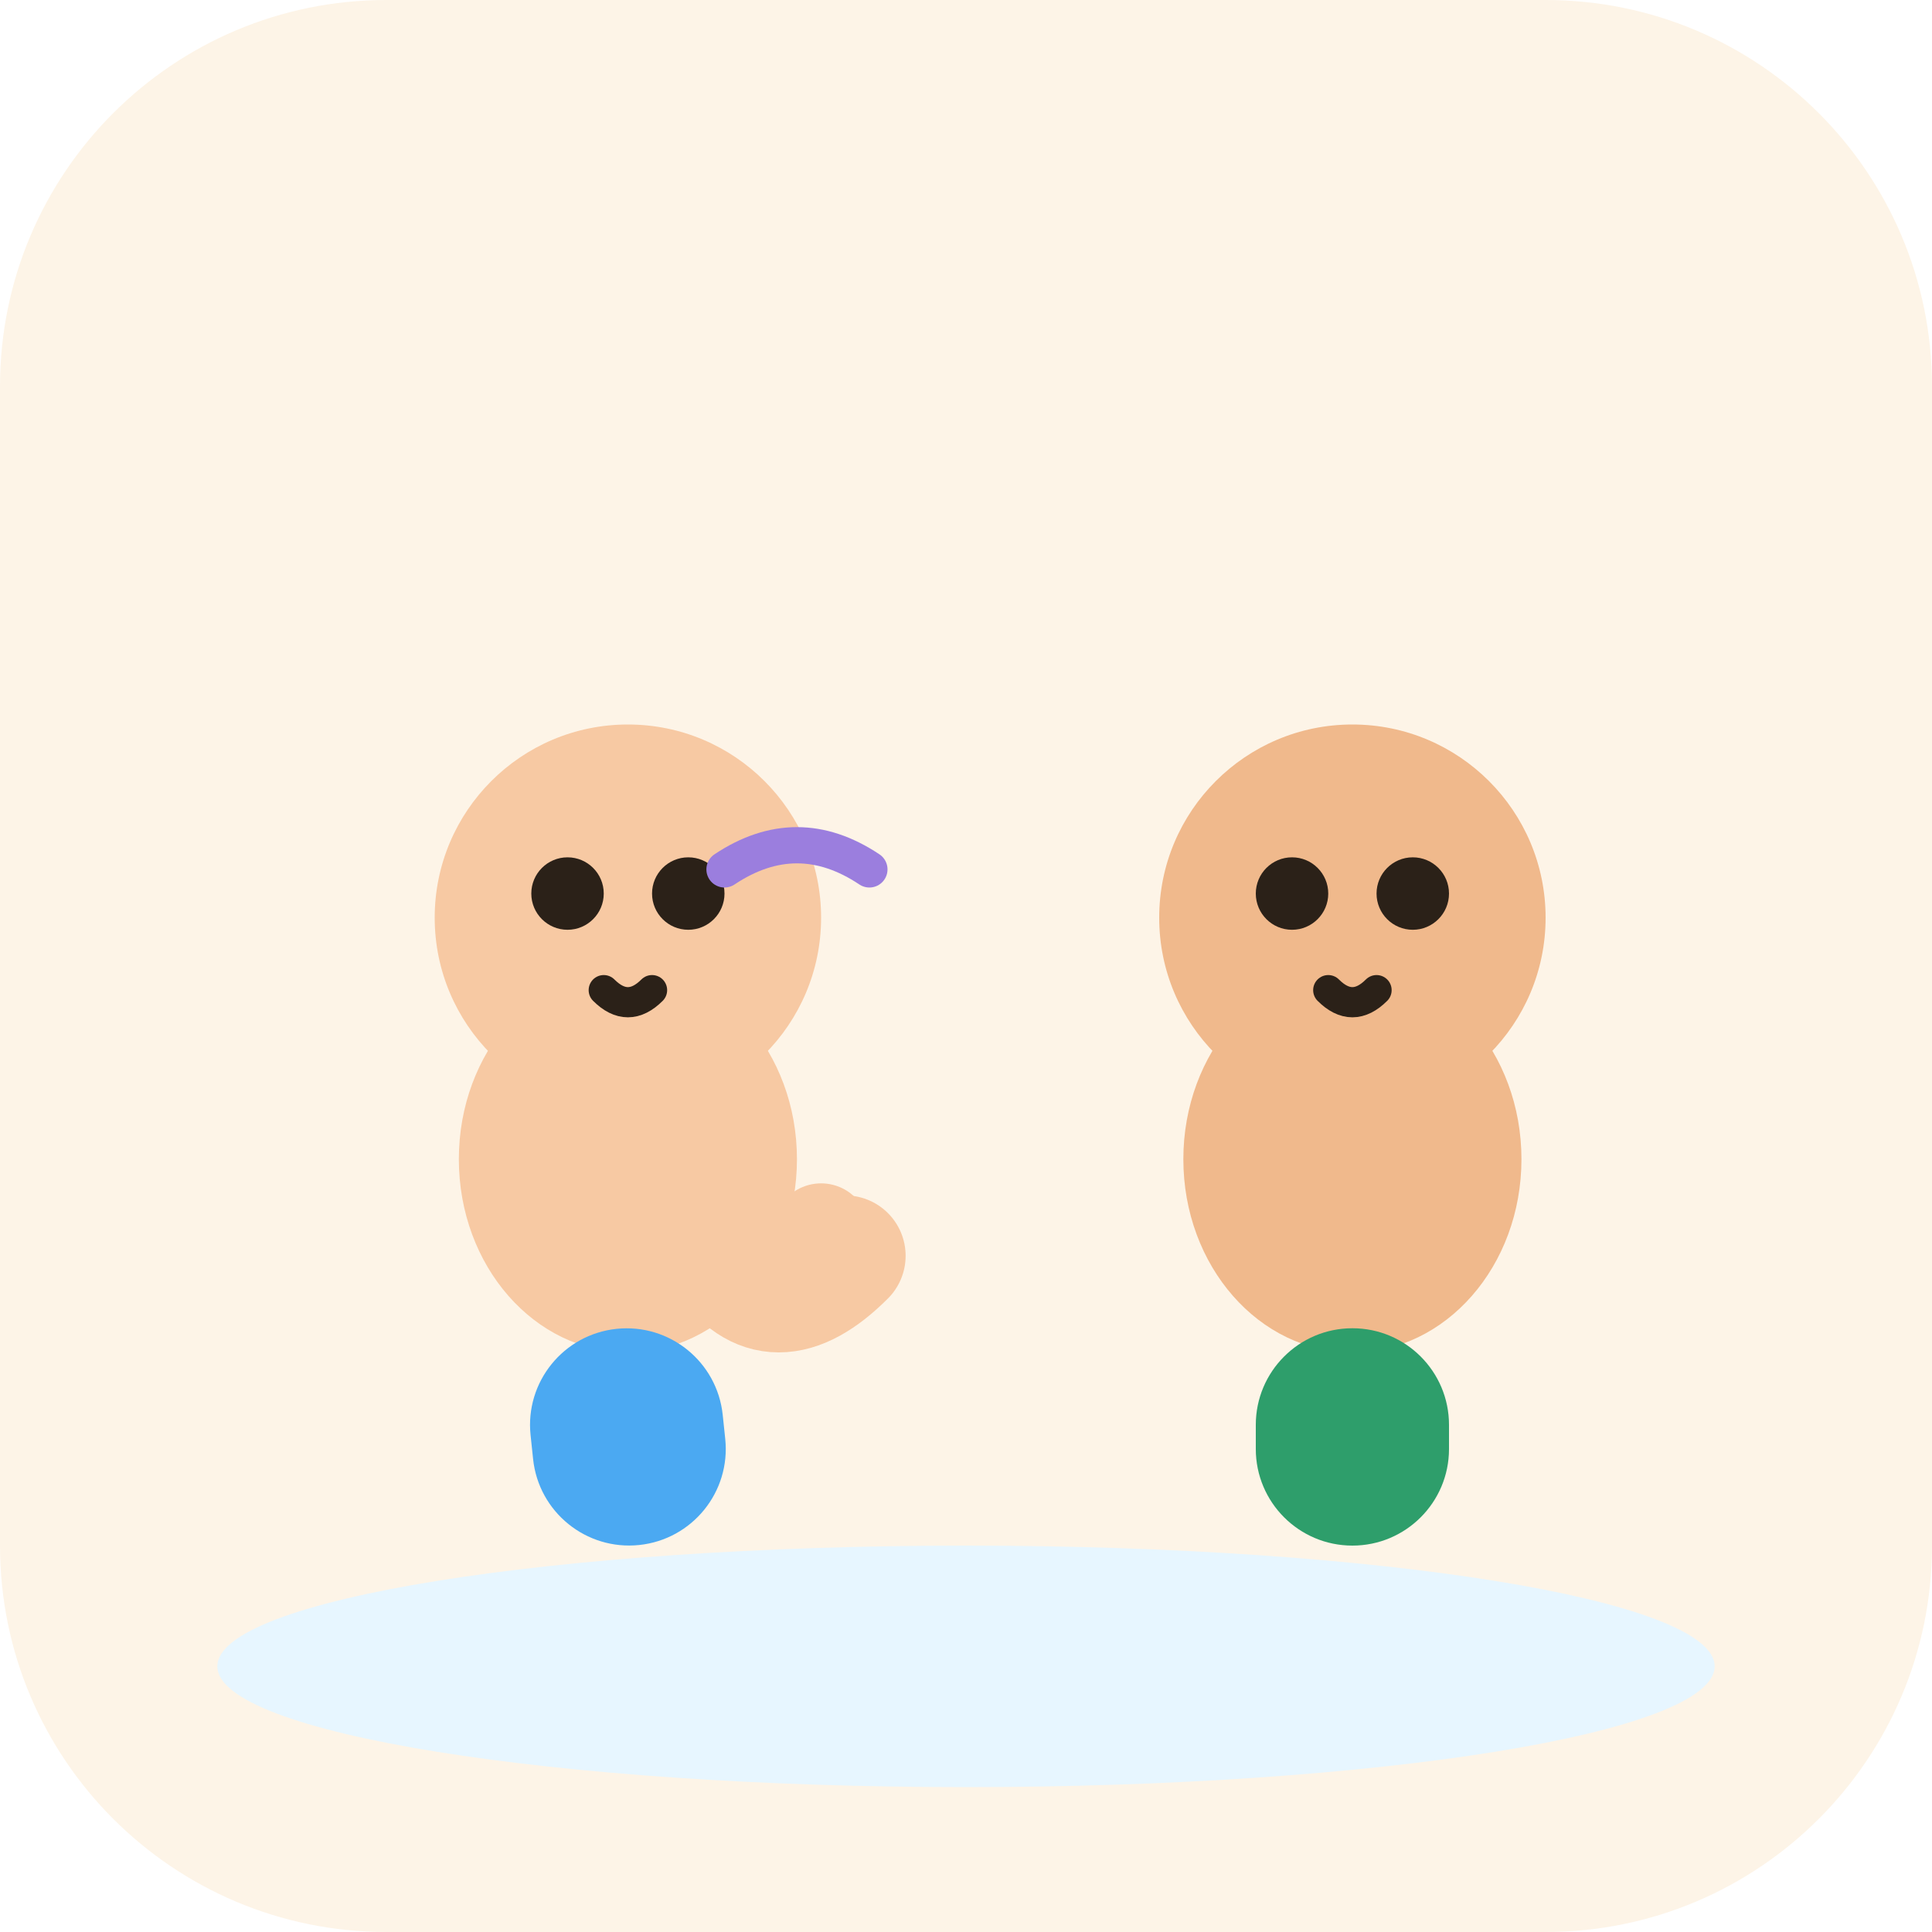
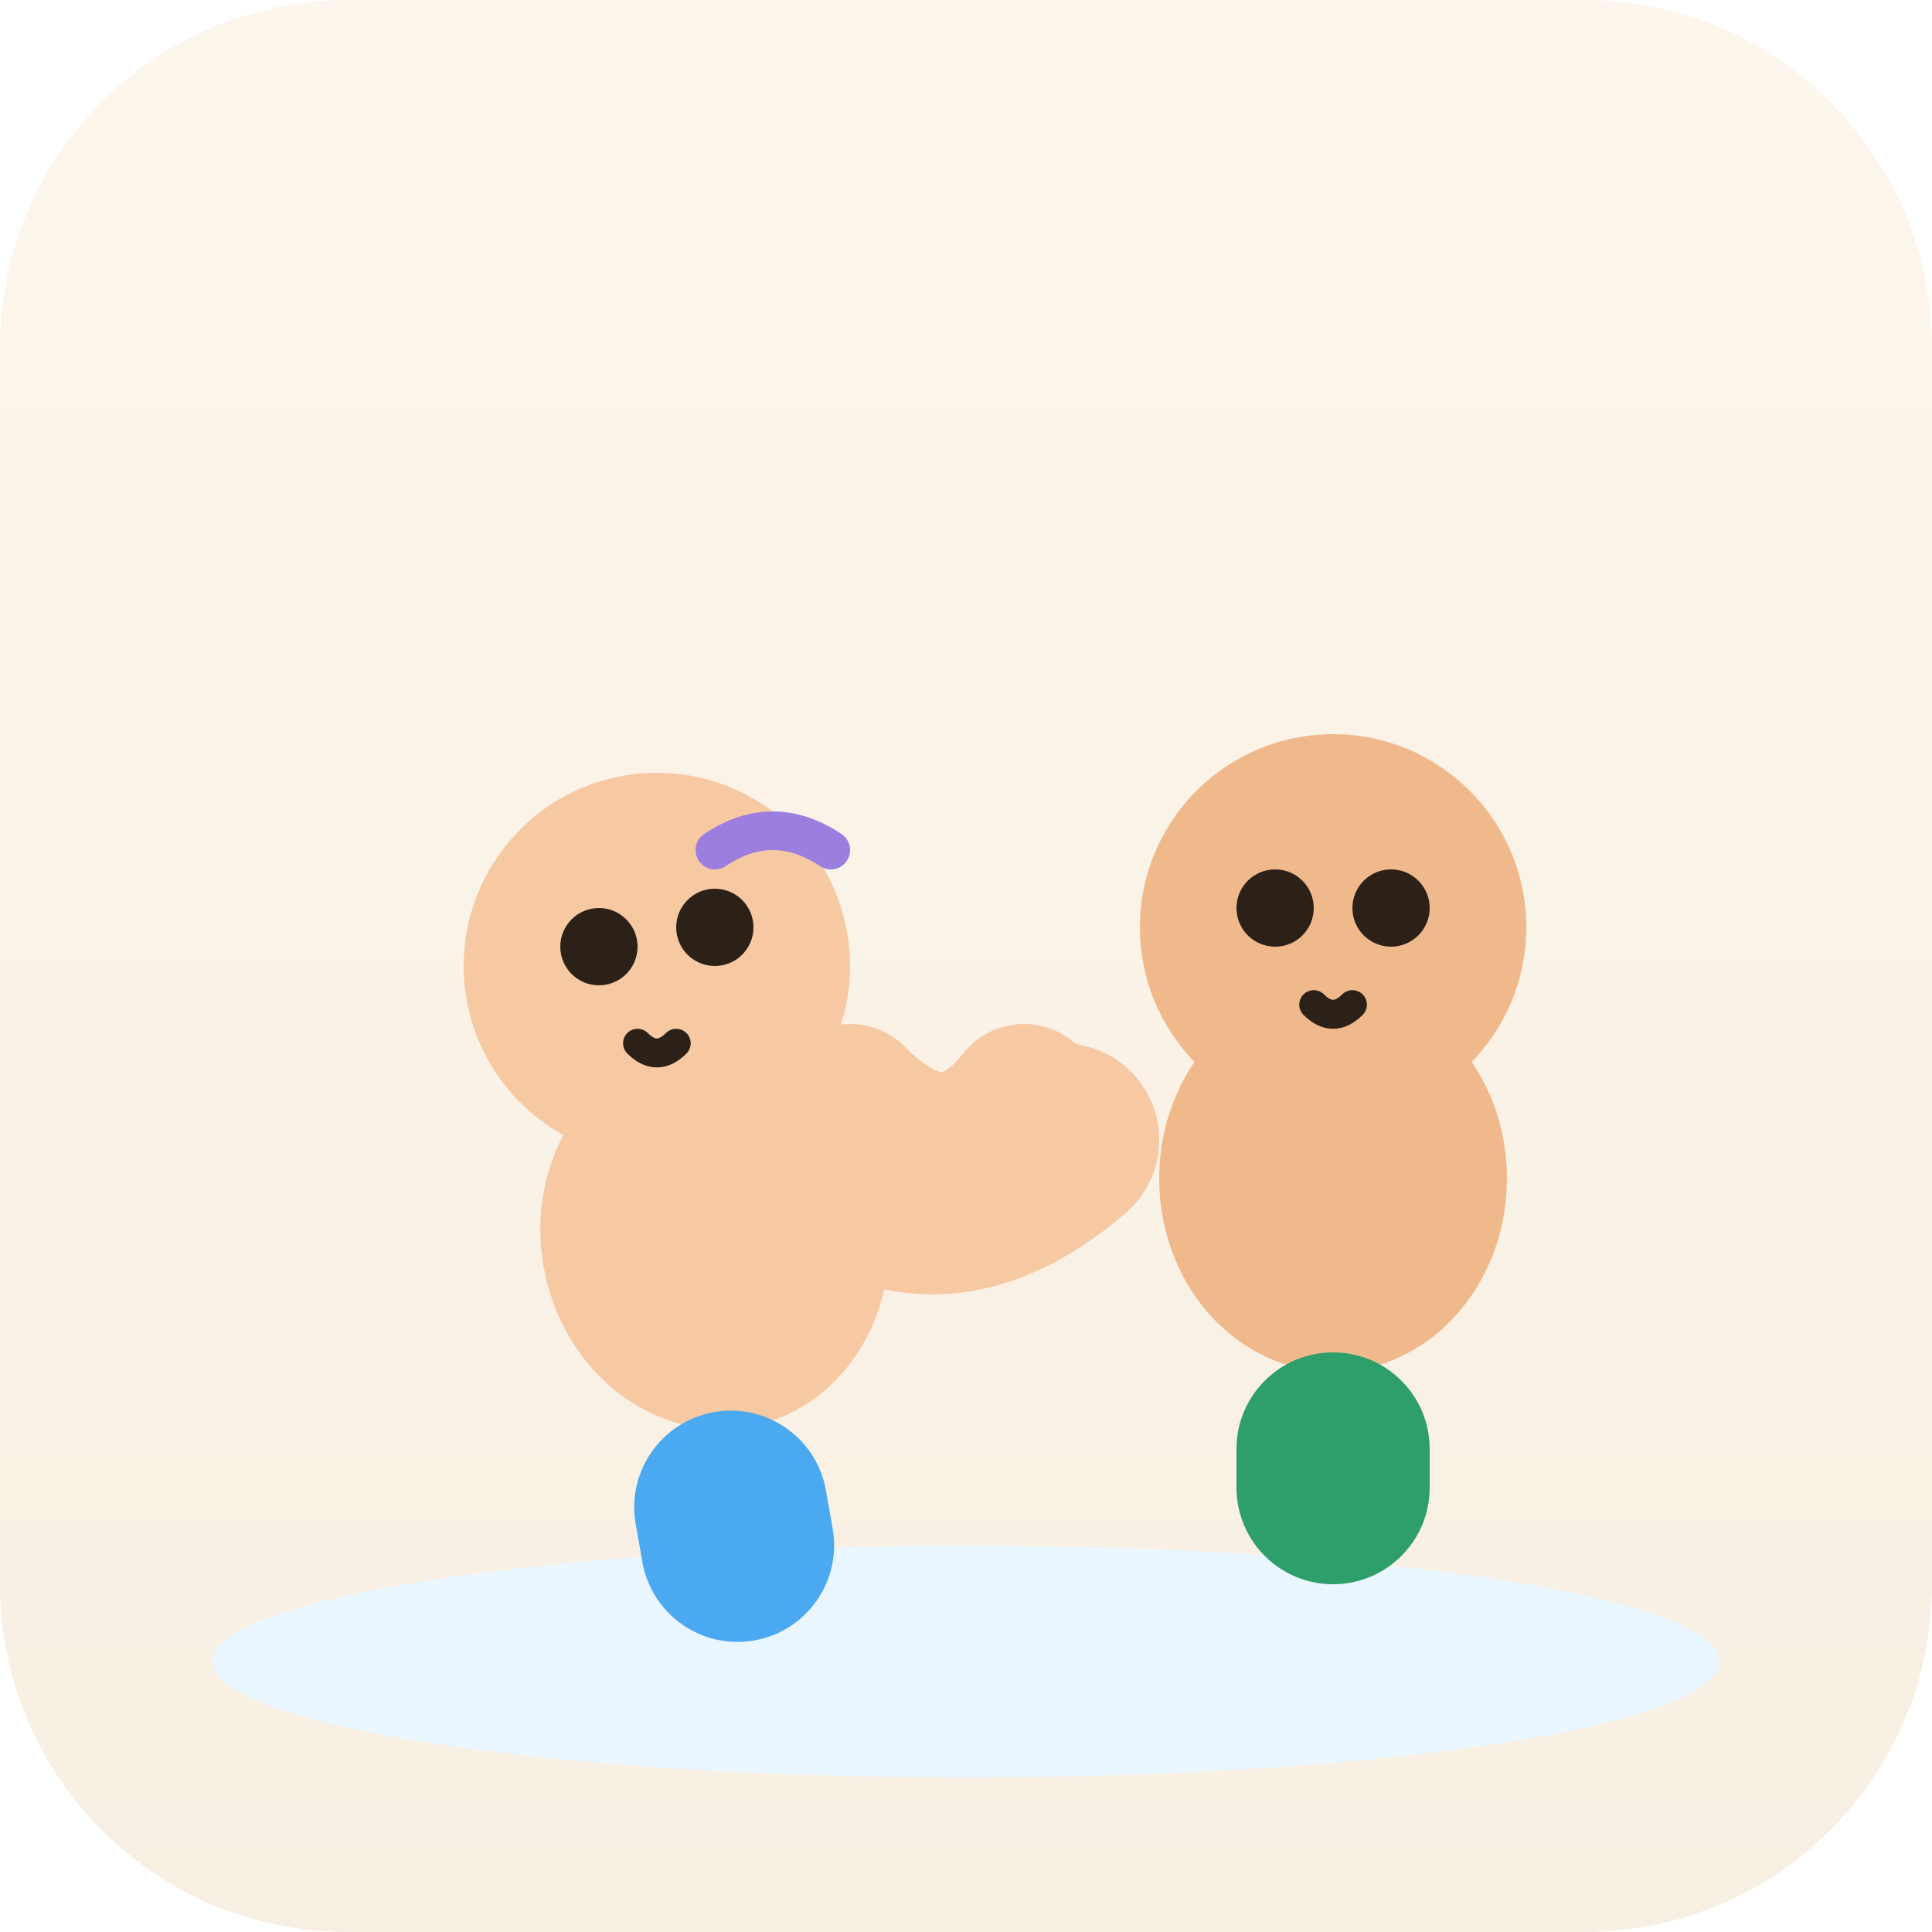
- <svg xmlns="http://www.w3.org/2000/svg" viewBox="0 0 160 160" role="img" aria-label="Uno pide algo al otro con las manos juntas">
-   <rect width="160" height="160" rx="32" fill="#fdf4e7" />
-   <ellipse cx="80" cy="138" rx="62" ry="10" fill="#e7f6ff" />
-   <ellipse cx="112" cy="96" rx="14" ry="16" fill="#f0b98c" />
-   <circle cx="112" cy="76" r="16" fill="#f0b98c" />
-   <circle cx="107" cy="74" r="3" fill="#2b2118" />
-   <circle cx="117" cy="74" r="3" fill="#2b2118" />
-   <path d="M110 82q2 2 4 0" stroke="#2b2118" stroke-width="2.5" stroke-linecap="round" fill="none" />
-   <rect x="104" y="110" width="16" height="18" rx="8" fill="#2e9e6b" />
-   <ellipse cx="52" cy="96" rx="14" ry="16" fill="#f7c9a3" />
-   <circle cx="52" cy="76" r="16" fill="#f7c9a3" />
-   <circle cx="47" cy="74" r="3" fill="#2b2118" />
-   <circle cx="57" cy="74" r="3" fill="#2b2118" />
-   <path d="M50 82q2 2 4 0" stroke="#2b2118" stroke-width="2.5" stroke-linecap="round" fill="none" />
-   <rect x="44" y="110" width="16" height="18" rx="8" fill="#4ba9f2" transform="rotate(-6 52 119)" />
-   <path d="M60 104q4 6 10 0" stroke="#f7c9a3" stroke-width="10" stroke-linecap="round" fill="none" />
-   <path d="M62 102q3 4 6 0" stroke="#f7c9a3" stroke-width="8" stroke-linecap="round" fill="none" />
-   <path d="M72 72q-6 -4 -12 0" stroke="#9b7ede" stroke-width="3" stroke-linecap="round" fill="none" />
+ <svg xmlns="http://www.w3.org/2000/svg" viewBox="0 0 200 200" role="img" aria-label="Alguien pide por favor con las manos juntas e inclinado hacia delante">
+   <defs>
+     <linearGradient id="bg6" x1="0" y1="0" x2="0" y2="1">
+       <stop offset="0%" stop-color="#fdf6ec" />
+       <stop offset="100%" stop-color="#f7efe2" />
+     </linearGradient>
+   </defs>
+   <rect width="200" height="200" rx="36" fill="url(#bg6)" />
+   <ellipse cx="100" cy="172" rx="78" ry="12" fill="#eaf6ff" />
+   <ellipse cx="138" cy="122" rx="18" ry="20" fill="#f0b98c" />
+   <circle cx="138" cy="96" r="20" fill="#f0b98c" />
+   <circle cx="132" cy="94" r="4" fill="#2b2118" />
+   <circle cx="144" cy="94" r="4" fill="#2b2118" />
+   <path d="M136 104 Q138 106 140 104" stroke="#2b2118" stroke-width="3" stroke-linecap="round" fill="none" />
+   <rect x="128" y="140" width="20" height="24" rx="10" fill="#2e9e6b" />
+   <ellipse cx="74" cy="128" rx="18" ry="20" fill="#f7c9a3" transform="rotate(-10 74 128)" />
+   <circle cx="68" cy="100" r="20" fill="#f7c9a3" transform="rotate(-10 68 100)" />
+   <circle cx="62" cy="98" r="4" fill="#2b2118" />
+   <circle cx="74" cy="96" r="4" fill="#2b2118" />
+   <path d="M66 108 Q68 110 70 108" stroke="#2b2118" stroke-width="3" stroke-linecap="round" fill="none" />
+   <rect x="66" y="146" width="20" height="24" rx="10" fill="#4ba9f2" transform="rotate(-10 76 158)" />
+   <path d="M84 118 Q96 130 110 118" stroke="#f7c9a3" stroke-width="20" stroke-linecap="round" fill="none" />
+   <path d="M88 114 Q98 124 106 114" stroke="#f7c9a3" stroke-width="16" stroke-linecap="round" fill="none" />
+   <path d="M86 88 Q80 84 74 88" stroke="#9b7ede" stroke-width="4" stroke-linecap="round" fill="none" />
</svg>
